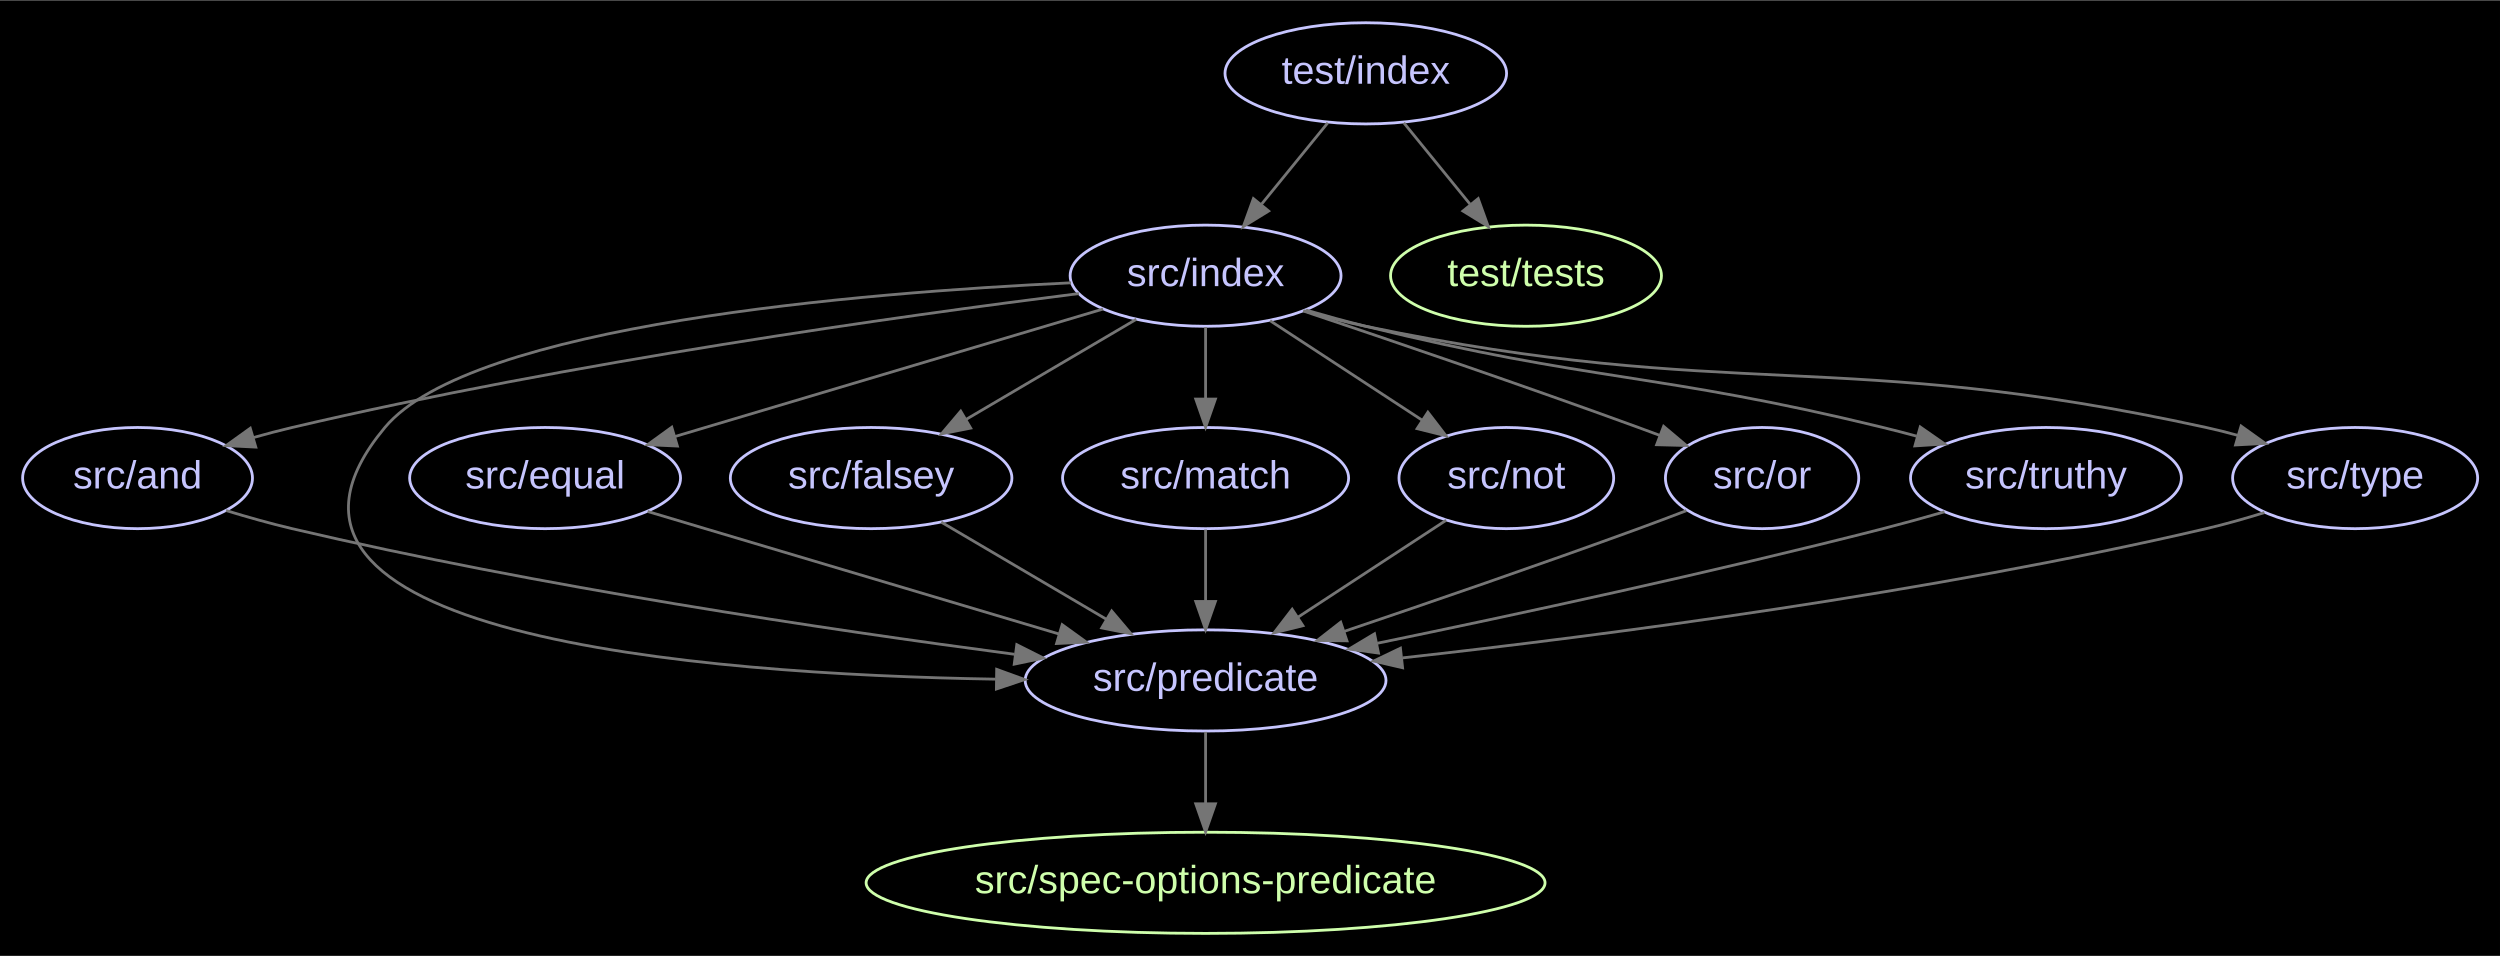
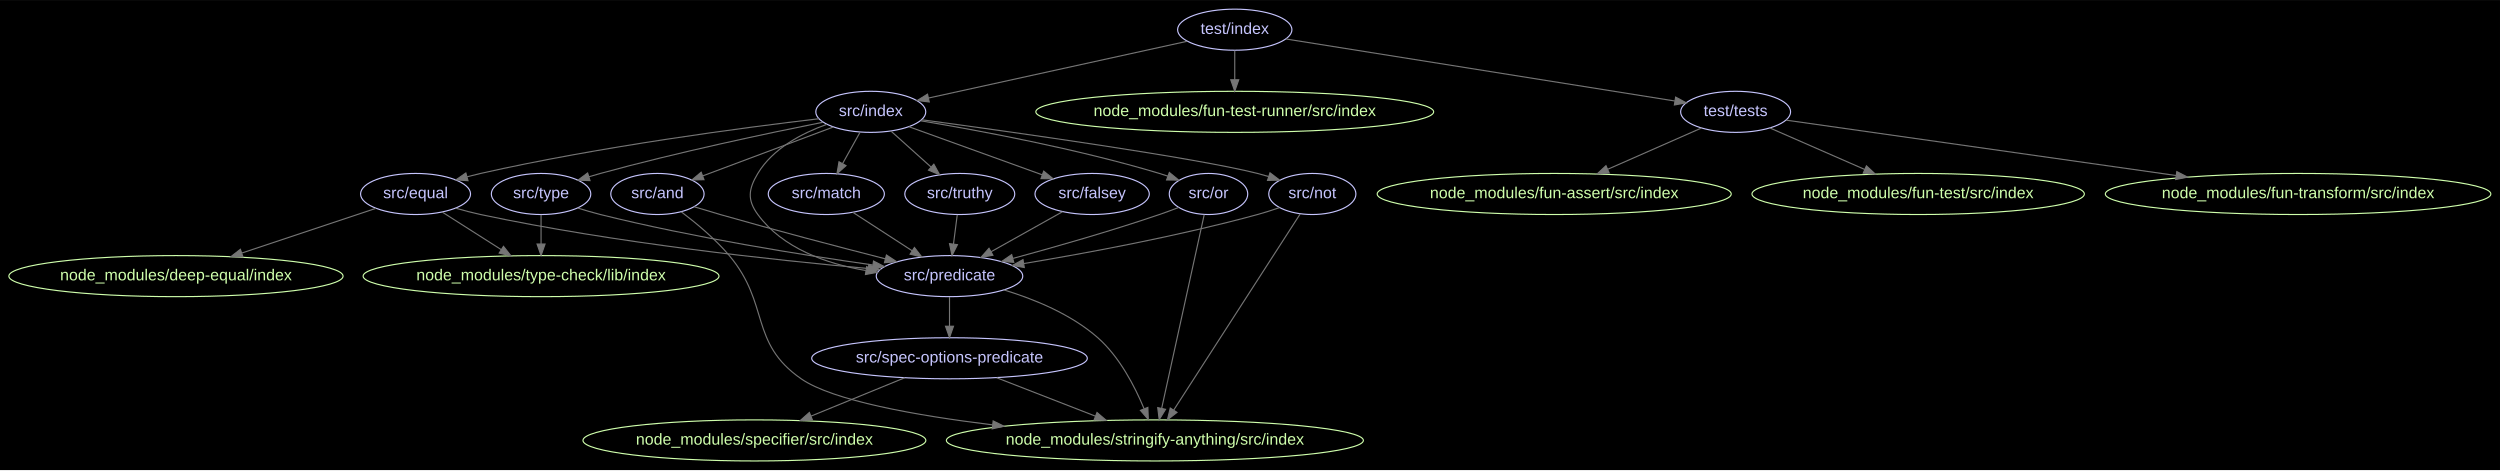
- <svg xmlns="http://www.w3.org/2000/svg" width="889pt" height="340pt" viewBox="0.00 0.00 889.48 339.98">
-   <g id="graph0" class="graph" transform="scale(1 1) rotate(0) translate(7.992 331.992)">
-     <polygon fill="#000000" stroke="none" points="-7.992,7.992 -7.992,-331.992 881.485,-331.992 881.485,7.992 -7.992,7.992" />
+ <svg xmlns="http://www.w3.org/2000/svg" width="2191pt" height="412pt" viewBox="0.00 0.00 2191.21 411.98">
+   <g id="graph0" class="graph" transform="scale(1 1) rotate(0) translate(7.992 403.992)">
+     <polygon fill="#000000" stroke="none" points="-7.992,7.992 -7.992,-403.992 2183.21,-403.992 2183.21,7.992 -7.992,7.992" />
    <g id="node1" class="node">
-       <ellipse fill="none" stroke="#c6c5fe" cx="40.946" cy="-162" rx="40.893" ry="18" />
-       <text text-anchor="middle" x="40.946" y="-158.3" font-family="Arial" font-size="14.00" fill="#c6c5fe">src/and</text>
+       <ellipse fill="none" stroke="#c6c5fe" cx="568.237" cy="-234" rx="40.893" ry="18" />
+       <text text-anchor="middle" x="568.237" y="-230.3" font-family="Arial" font-size="14.00" fill="#c6c5fe">src/and</text>
    </g>
    <g id="node2" class="node">
-       <ellipse fill="none" stroke="#c6c5fe" cx="420.946" cy="-90" rx="64.189" ry="18" />
-       <text text-anchor="middle" x="420.946" y="-86.3" font-family="Arial" font-size="14.00" fill="#c6c5fe">src/predicate</text>
+       <ellipse fill="none" stroke="#cfffac" cx="1004.24" cy="-18" rx="182.768" ry="18" />
+       <text text-anchor="middle" x="1004.24" y="-14.3" font-family="Arial" font-size="14.00" fill="#cfffac">node_modules/stringify-anything/src/index</text>
    </g>
    <g id="edge1" class="edge">
-       <path fill="none" stroke="#757575" d="M72.443,-150.447C80.08,-148.116 88.26,-145.805 95.946,-144 183.773,-123.37 286.818,-108.034 352.946,-99.305" />
-       <polygon fill="#757575" stroke="#757575" points="353.772,-102.727 363.234,-97.961 352.865,-95.786 353.772,-102.727" />
+       <path fill="none" stroke="#757575" d="M589.12,-218.345C602.219,-208.487 618.902,-194.652 631.237,-180 667.025,-137.488 648.563,-103.653 694.237,-72 721.772,-52.917 794.141,-39.951 862.035,-31.622" />
+       <polygon fill="#757575" stroke="#757575" points="862.501,-35.091 872.013,-30.427 861.668,-28.141 862.501,-35.091" />
+     </g>
+     <g id="node3" class="node">
+       <ellipse fill="none" stroke="#c6c5fe" cx="824.237" cy="-162" rx="64.189" ry="18" />
+       <text text-anchor="middle" x="824.237" y="-158.3" font-family="Arial" font-size="14.00" fill="#c6c5fe">src/predicate</text>
+     </g>
+     <g id="edge2" class="edge">
+       <path fill="none" stroke="#757575" d="M600.451,-222.795C607.915,-220.5 615.839,-218.118 623.237,-216 671.854,-202.084 727.469,-187.523 767.856,-177.192" />
+       <polygon fill="#757575" stroke="#757575" points="768.958,-180.523 777.782,-174.66 767.227,-173.741 768.958,-180.523" />
+     </g>
+     <g id="edge21" class="edge">
+       <path fill="none" stroke="#757575" d="M872.006,-149.887C898.599,-141.789 930.936,-128.561 954.237,-108 973.248,-91.224 986.626,-65.403 994.73,-45.886" />
+       <polygon fill="#757575" stroke="#757575" points="998.083,-46.923 998.488,-36.336 991.569,-44.359 998.083,-46.923" />
+     </g>
+     <g id="node14" class="node">
+       <ellipse fill="none" stroke="#c6c5fe" cx="824.237" cy="-90" rx="120.779" ry="18" />
+       <text text-anchor="middle" x="824.237" y="-86.3" font-family="Arial" font-size="14.00" fill="#c6c5fe">src/spec-options-predicate</text>
+     </g>
+     <g id="edge22" class="edge">
+       <path fill="none" stroke="#757575" d="M824.237,-143.697C824.237,-135.983 824.237,-126.712 824.237,-118.112" />
+       <polygon fill="#757575" stroke="#757575" points="827.737,-118.104 824.237,-108.104 820.737,-118.104 827.737,-118.104" />
+     </g>
+     <g id="node4" class="node">
+       <ellipse fill="none" stroke="#c6c5fe" cx="356.237" cy="-234" rx="48.192" ry="18" />
+       <text text-anchor="middle" x="356.237" y="-230.3" font-family="Arial" font-size="14.00" fill="#c6c5fe">src/equal</text>
+     </g>
+     <g id="edge5" class="edge">
+       <path fill="none" stroke="#757575" d="M391.279,-221.581C398.486,-219.507 406.065,-217.522 413.237,-216 531.131,-190.989 670.716,-176.017 753.126,-168.655" />
+       <polygon fill="#757575" stroke="#757575" points="753.48,-172.137 763.134,-167.773 752.865,-165.164 753.48,-172.137" />
+     </g>
+     <g id="node5" class="node">
+       <ellipse fill="none" stroke="#cfffac" cx="146.237" cy="-162" rx="146.474" ry="18" />
+       <text text-anchor="middle" x="146.237" y="-158.3" font-family="Arial" font-size="14.00" fill="#cfffac">node_modules/deep-equal/index</text>
+     </g>
+     <g id="edge3" class="edge">
+       <path fill="none" stroke="#757575" d="M321.56,-221.441C289.692,-210.818 241.829,-194.864 204.16,-182.308" />
+       <polygon fill="#757575" stroke="#757575" points="204.918,-178.871 194.325,-179.029 202.705,-185.512 204.918,-178.871" />
+     </g>
+     <g id="node6" class="node">
+       <ellipse fill="none" stroke="#cfffac" cx="466.237" cy="-162" rx="155.972" ry="18" />
+       <text text-anchor="middle" x="466.237" y="-158.3" font-family="Arial" font-size="14.00" fill="#cfffac">node_modules/type-check/lib/index</text>
+     </g>
+     <g id="edge4" class="edge">
+       <path fill="none" stroke="#757575" d="M379.565,-218.155C394.602,-208.586 414.431,-195.968 431.327,-185.215" />
+       <polygon fill="#757575" stroke="#757575" points="433.297,-188.111 439.854,-179.789 429.539,-182.205 433.297,-188.111" />
+     </g>
+     <g id="node7" class="node">
+       <ellipse fill="none" stroke="#c6c5fe" cx="949.237" cy="-234" rx="50.091" ry="18" />
+       <text text-anchor="middle" x="949.237" y="-230.3" font-family="Arial" font-size="14.00" fill="#c6c5fe">src/falsey</text>
+     </g>
+     <g id="edge6" class="edge">
+       <path fill="none" stroke="#757575" d="M923.337,-218.496C905.229,-208.356 880.793,-194.671 860.717,-183.429" />
+       <polygon fill="#757575" stroke="#757575" points="862.273,-180.289 851.838,-178.457 858.853,-186.396 862.273,-180.289" />
+     </g>
+     <g id="node8" class="node">
+       <ellipse fill="none" stroke="#c6c5fe" cx="755.237" cy="-306" rx="48.192" ry="18" />
+       <text text-anchor="middle" x="755.237" y="-302.3" font-family="Arial" font-size="14.00" fill="#c6c5fe">src/index</text>
+     </g>
+     <g id="edge7" class="edge">
+       <path fill="none" stroke="#757575" d="M722.236,-292.647C690.362,-280.715 642.049,-262.63 608.055,-249.905" />
+       <polygon fill="#757575" stroke="#757575" points="609.028,-246.532 598.436,-246.304 606.574,-253.088 609.028,-246.532" />
+     </g>
+     <g id="edge13" class="edge">
+       <path fill="none" stroke="#757575" d="M716.863,-295.103C694.976,-287.275 669.36,-273.91 656.237,-252 648.016,-238.274 646.777,-228.904 656.237,-216 677.961,-186.367 716.296,-172.874 750.866,-166.9" />
+       <polygon fill="#757575" stroke="#757575" points="751.623,-170.324 760.973,-165.342 750.557,-163.406 751.623,-170.324" />
+     </g>
+     <g id="edge8" class="edge">
+       <path fill="none" stroke="#757575" d="M709.779,-299.954C643.907,-292.191 518.299,-275.692 413.237,-252 409.381,-251.13 405.403,-250.141 401.427,-249.086" />
+       <polygon fill="#757575" stroke="#757575" points="402.187,-245.665 391.615,-246.364 400.315,-252.41 402.187,-245.665" />
+     </g>
+     <g id="edge9" class="edge">
+       <path fill="none" stroke="#757575" d="M788.587,-292.967C820.869,-281.318 869.991,-263.594 905.416,-250.812" />
+       <polygon fill="#757575" stroke="#757575" points="906.801,-254.033 915.019,-247.347 904.425,-247.448 906.801,-254.033" />
+     </g>
+     <g id="node9" class="node">
+       <ellipse fill="none" stroke="#c6c5fe" cx="716.237" cy="-234" rx="50.892" ry="18" />
+       <text text-anchor="middle" x="716.237" y="-230.3" font-family="Arial" font-size="14.00" fill="#c6c5fe">src/match</text>
+     </g>
+     <g id="edge10" class="edge">
+       <path fill="none" stroke="#757575" d="M745.796,-288.055C741.197,-279.801 735.571,-269.701 730.465,-260.538" />
+       <polygon fill="#757575" stroke="#757575" points="733.515,-258.821 725.591,-251.789 727.4,-262.228 733.515,-258.821" />
+     </g>
+     <g id="node10" class="node">
+       <ellipse fill="none" stroke="#c6c5fe" cx="1142.24" cy="-234" rx="38.194" ry="18" />
+       <text text-anchor="middle" x="1142.24" y="-230.3" font-family="Arial" font-size="14.00" fill="#c6c5fe">src/not</text>
+     </g>
+     <g id="edge11" class="edge">
+       <path fill="none" stroke="#757575" d="M799.965,-299.057C878.791,-288.409 1039.3,-265.895 1094.24,-252 1097.41,-251.198 1100.67,-250.273 1103.92,-249.276" />
+       <polygon fill="#757575" stroke="#757575" points="1105.15,-252.557 1113.57,-246.127 1102.97,-245.902 1105.15,-252.557" />
    </g>
    <g id="node11" class="node">
-       <ellipse fill="none" stroke="#cfffac" cx="420.946" cy="-18" rx="120.779" ry="18" />
-       <text text-anchor="middle" x="420.946" y="-14.3" font-family="Arial" font-size="14.00" fill="#cfffac">src/spec-options-predicate</text>
+       <ellipse fill="none" stroke="#c6c5fe" cx="1051.24" cy="-234" rx="34.394" ry="18" />
+       <text text-anchor="middle" x="1051.24" y="-230.3" font-family="Arial" font-size="14.00" fill="#c6c5fe">src/or</text>
+     </g>
+     <g id="edge12" class="edge">
+       <path fill="none" stroke="#757575" d="M798.771,-298.198C849.633,-289.721 936.024,-273.667 1008.24,-252 1010.66,-251.273 1013.14,-250.468 1015.62,-249.615" />
+       <polygon fill="#757575" stroke="#757575" points="1016.92,-252.867 1025.11,-246.148 1014.51,-246.292 1016.92,-252.867" />
+     </g>
+     <g id="node12" class="node">
+       <ellipse fill="none" stroke="#c6c5fe" cx="833.237" cy="-234" rx="48.192" ry="18" />
+       <text text-anchor="middle" x="833.237" y="-230.3" font-family="Arial" font-size="14.00" fill="#c6c5fe">src/truthy</text>
+     </g>
+     <g id="edge14" class="edge">
+       <path fill="none" stroke="#757575" d="M772.936,-289.116C783.308,-279.808 796.579,-267.898 808.029,-257.622" />
+       <polygon fill="#757575" stroke="#757575" points="810.503,-260.105 815.608,-250.821 805.828,-254.895 810.503,-260.105" />
+     </g>
+     <g id="node13" class="node">
+       <ellipse fill="none" stroke="#c6c5fe" cx="466.237" cy="-234" rx="43.592" ry="18" />
+       <text text-anchor="middle" x="466.237" y="-230.3" font-family="Arial" font-size="14.00" fill="#c6c5fe">src/type</text>
+     </g>
+     <g id="edge15" class="edge">
+       <path fill="none" stroke="#757575" d="M713.411,-296.912C665.823,-287.417 585.931,-270.588 518.237,-252 514.931,-251.092 511.524,-250.103 508.109,-249.072" />
+       <polygon fill="#757575" stroke="#757575" points="509.134,-245.725 498.546,-246.094 507.053,-252.409 509.134,-245.725" />
    </g>
    <g id="edge16" class="edge">
-       <path fill="none" stroke="#757575" d="M420.946,-71.697C420.946,-63.983 420.946,-54.712 420.946,-46.112" />
-       <polygon fill="#757575" stroke="#757575" points="424.446,-46.104 420.946,-36.104 417.446,-46.104 424.446,-46.104" />
-     </g>
-     <g id="node3" class="node">
-       <ellipse fill="none" stroke="#c6c5fe" cx="185.946" cy="-162" rx="48.192" ry="18" />
-       <text text-anchor="middle" x="185.946" y="-158.3" font-family="Arial" font-size="14.00" fill="#c6c5fe">src/equal</text>
-     </g>
-     <g id="edge2" class="edge">
-       <path fill="none" stroke="#757575" d="M222.435,-150.115C229.251,-148.082 236.316,-145.976 242.946,-144 285.314,-131.374 333.358,-117.07 368.845,-106.507" />
-       <polygon fill="#757575" stroke="#757575" points="369.92,-109.838 378.506,-103.631 367.923,-103.129 369.92,-109.838" />
-     </g>
-     <g id="node4" class="node">
-       <ellipse fill="none" stroke="#c6c5fe" cx="301.946" cy="-162" rx="50.091" ry="18" />
-       <text text-anchor="middle" x="301.946" y="-158.3" font-family="Arial" font-size="14.00" fill="#c6c5fe">src/falsey</text>
-     </g>
-     <g id="edge3" class="edge">
-       <path fill="none" stroke="#757575" d="M326.893,-146.326C343.955,-136.289 366.819,-122.84 385.731,-111.715" />
-       <polygon fill="#757575" stroke="#757575" points="387.536,-114.714 394.38,-106.627 383.987,-108.68 387.536,-114.714" />
-     </g>
-     <g id="node5" class="node">
-       <ellipse fill="none" stroke="#c6c5fe" cx="420.946" cy="-234" rx="48.192" ry="18" />
-       <text text-anchor="middle" x="420.946" y="-230.3" font-family="Arial" font-size="14.00" fill="#c6c5fe">src/index</text>
-     </g>
-     <g id="edge4" class="edge">
-       <path fill="none" stroke="#757575" d="M375.876,-227.651C312.773,-219.711 194.732,-203.205 95.946,-180 91.503,-178.956 86.894,-177.744 82.321,-176.456" />
-       <polygon fill="#757575" stroke="#757575" points="83.024,-173.015 72.443,-173.553 81.05,-179.731 83.024,-173.015" />
-     </g>
-     <g id="edge10" class="edge">
-       <path fill="none" stroke="#757575" d="M373.071,-231.473C298.38,-227.972 159.489,-216.585 128.946,-180 67.152,-105.98 240.685,-92.219 346.259,-90.451" />
-       <polygon fill="#757575" stroke="#757575" points="346.616,-93.947 356.568,-90.313 346.522,-86.948 346.616,-93.947" />
-     </g>
-     <g id="edge5" class="edge">
-       <path fill="none" stroke="#757575" d="M384.468,-222.144C348.487,-211.434 291.924,-194.595 242.946,-180 239.424,-178.95 235.779,-177.864 232.114,-176.771" />
-       <polygon fill="#757575" stroke="#757575" points="233.018,-173.389 222.435,-173.885 231.018,-180.097 233.018,-173.389" />
-     </g>
-     <g id="edge6" class="edge">
-       <path fill="none" stroke="#757575" d="M396.289,-218.496C378.776,-208.194 355.044,-194.234 335.764,-182.893" />
-       <polygon fill="#757575" stroke="#757575" points="337.375,-179.78 326.981,-177.726 333.826,-185.813 337.375,-179.78" />
-     </g>
-     <g id="node6" class="node">
-       <ellipse fill="none" stroke="#c6c5fe" cx="420.946" cy="-162" rx="50.892" ry="18" />
-       <text text-anchor="middle" x="420.946" y="-158.3" font-family="Arial" font-size="14.00" fill="#c6c5fe">src/match</text>
-     </g>
-     <g id="edge7" class="edge">
-       <path fill="none" stroke="#757575" d="M420.946,-215.697C420.946,-207.983 420.946,-198.712 420.946,-190.112" />
-       <polygon fill="#757575" stroke="#757575" points="424.446,-190.104 420.946,-180.104 417.446,-190.104 424.446,-190.104" />
-     </g>
-     <g id="node7" class="node">
-       <ellipse fill="none" stroke="#c6c5fe" cx="527.946" cy="-162" rx="38.194" ry="18" />
-       <text text-anchor="middle" x="527.946" y="-158.3" font-family="Arial" font-size="14.00" fill="#c6c5fe">src/not</text>
-     </g>
-     <g id="edge8" class="edge">
-       <path fill="none" stroke="#757575" d="M443.901,-217.983C459.693,-207.652 480.825,-193.827 497.948,-182.625" />
-       <polygon fill="#757575" stroke="#757575" points="500.035,-185.442 506.487,-177.039 496.203,-179.584 500.035,-185.442" />
-     </g>
-     <g id="node8" class="node">
-       <ellipse fill="none" stroke="#c6c5fe" cx="618.946" cy="-162" rx="34.394" ry="18" />
-       <text text-anchor="middle" x="618.946" y="-158.3" font-family="Arial" font-size="14.00" fill="#c6c5fe">src/or</text>
-     </g>
-     <g id="edge9" class="edge">
-       <path fill="none" stroke="#757575" d="M455.633,-221.473C486.931,-210.975 534.177,-194.886 574.946,-180 577.456,-179.084 580.041,-178.125 582.64,-177.149" />
-       <polygon fill="#757575" stroke="#757575" points="583.909,-180.411 592.014,-173.588 581.423,-173.868 583.909,-180.411" />
-     </g>
-     <g id="node9" class="node">
-       <ellipse fill="none" stroke="#c6c5fe" cx="719.946" cy="-162" rx="48.192" ry="18" />
-       <text text-anchor="middle" x="719.946" y="-158.3" font-family="Arial" font-size="14.00" fill="#c6c5fe">src/truthy</text>
-     </g>
-     <g id="edge11" class="edge">
-       <path fill="none" stroke="#757575" d="M456.681,-221.767C463.698,-219.725 471.028,-217.704 477.946,-216 558.856,-196.069 580.99,-199.74 661.946,-180 665.849,-179.048 669.881,-178.001 673.917,-176.909" />
-       <polygon fill="#757575" stroke="#757575" points="675.195,-180.186 683.886,-174.126 673.313,-173.443 675.195,-180.186" />
-     </g>
-     <g id="node10" class="node">
-       <ellipse fill="none" stroke="#c6c5fe" cx="829.946" cy="-162" rx="43.592" ry="18" />
-       <text text-anchor="middle" x="829.946" y="-158.3" font-family="Arial" font-size="14.00" fill="#c6c5fe">src/type</text>
-     </g>
-     <g id="edge12" class="edge">
-       <path fill="none" stroke="#757575" d="M455.978,-221.534C463.187,-219.463 470.768,-217.491 477.946,-216 608.997,-188.774 646.182,-208.57 776.946,-180 780.607,-179.2 784.376,-178.252 788.134,-177.22" />
-       <polygon fill="#757575" stroke="#757575" points="789.371,-180.505 797.982,-174.333 787.401,-173.788 789.371,-180.505" />
-     </g>
-     <g id="edge13" class="edge">
-       <path fill="none" stroke="#757575" d="M420.946,-143.697C420.946,-135.983 420.946,-126.712 420.946,-118.112" />
-       <polygon fill="#757575" stroke="#757575" points="424.446,-118.104 420.946,-108.104 417.446,-118.104 424.446,-118.104" />
-     </g>
-     <g id="edge14" class="edge">
-       <path fill="none" stroke="#757575" d="M506.55,-147.003C491.49,-137.15 471.042,-123.773 453.908,-112.564" />
-       <polygon fill="#757575" stroke="#757575" points="455.581,-109.476 445.296,-106.93 451.749,-115.333 455.581,-109.476" />
-     </g>
-     <g id="edge15" class="edge">
-       <path fill="none" stroke="#757575" d="M592.014,-150.412C586.389,-148.252 580.485,-146.022 574.946,-144 540.075,-131.268 500.467,-117.655 470.152,-107.414" />
-       <polygon fill="#757575" stroke="#757575" points="471.248,-104.09 460.653,-104.213 469.012,-110.723 471.248,-104.09" />
+       <path fill="none" stroke="#757575" d="M739.406,-217.983C754.606,-208.131 774.709,-195.102 791.529,-184.199" />
+       <polygon fill="#757575" stroke="#757575" points="793.495,-187.096 799.983,-178.72 789.688,-181.222 793.495,-187.096" />
    </g>
    <g id="edge17" class="edge">
-       <path fill="none" stroke="#757575" d="M683.853,-150.005C676.622,-147.92 669.062,-145.823 661.946,-144 601.118,-128.417 530.941,-113.303 482.06,-103.231" />
-       <polygon fill="#757575" stroke="#757575" points="482.463,-99.74 471.964,-101.159 481.056,-106.598 482.463,-99.74" />
+       <path fill="none" stroke="#757575" d="M1131.64,-216.563C1107.72,-179.48 1049.43,-89.087 1020.74,-44.595" />
+       <polygon fill="#757575" stroke="#757575" points="1023.62,-42.593 1015.25,-36.085 1017.73,-46.386 1023.62,-42.593" />
    </g>
    <g id="edge18" class="edge">
-       <path fill="none" stroke="#757575" d="M797.666,-149.726C790.879,-147.616 783.722,-145.58 776.946,-144 678.924,-121.143 563.312,-106.067 491.054,-98.029" />
-       <polygon fill="#757575" stroke="#757575" points="491.037,-94.506 480.714,-96.894 490.273,-101.464 491.037,-94.506" />
-     </g>
-     <g id="node12" class="node">
-       <ellipse fill="none" stroke="#c6c5fe" cx="477.946" cy="-306" rx="50.091" ry="18" />
-       <text text-anchor="middle" x="477.946" y="-302.3" font-family="Arial" font-size="14.00" fill="#c6c5fe">test/index</text>
+       <path fill="none" stroke="#757575" d="M1113.52,-222.058C1107.22,-219.876 1100.55,-217.727 1094.24,-216 1025.16,-197.098 944.393,-182.158 889.316,-173.022" />
+       <polygon fill="#757575" stroke="#757575" points="889.775,-169.551 879.34,-171.385 888.641,-176.459 889.775,-169.551" />
    </g>
    <g id="edge19" class="edge">
-       <path fill="none" stroke="#757575" d="M464.438,-288.411C457.411,-279.781 448.683,-269.062 440.894,-259.497" />
-       <polygon fill="#757575" stroke="#757575" points="443.386,-257.014 434.358,-251.47 437.958,-261.434 443.386,-257.014" />
-     </g>
-     <g id="node13" class="node">
-       <ellipse fill="none" stroke="#cfffac" cx="534.946" cy="-234" rx="48.192" ry="18" />
-       <text text-anchor="middle" x="534.946" y="-230.3" font-family="Arial" font-size="14.00" fill="#cfffac">test/tests</text>
+       <path fill="none" stroke="#757575" d="M1047.47,-215.849C1039.32,-178.753 1020.01,-90.81 1010.19,-46.103" />
+       <polygon fill="#757575" stroke="#757575" points="1013.59,-45.249 1008.02,-36.233 1006.75,-46.751 1013.59,-45.249" />
    </g>
    <g id="edge20" class="edge">
-       <path fill="none" stroke="#757575" d="M491.455,-288.411C498.482,-279.781 507.21,-269.062 514.999,-259.497" />
-       <polygon fill="#757575" stroke="#757575" points="517.935,-261.434 521.535,-251.47 512.507,-257.014 517.935,-261.434" />
+       <path fill="none" stroke="#757575" d="M1025.01,-222.167C1019.5,-220.025 1013.71,-217.865 1008.24,-216 965.669,-201.492 916.709,-187.517 879.999,-177.563" />
+       <polygon fill="#757575" stroke="#757575" points="880.551,-174.087 869.985,-174.865 878.73,-180.846 880.551,-174.087" />
+     </g>
+     <g id="edge25" class="edge">
+       <path fill="none" stroke="#757575" d="M831.012,-215.697C830.021,-207.983 828.829,-198.712 827.723,-190.112" />
+       <polygon fill="#757575" stroke="#757575" points="831.183,-189.576 826.436,-180.104 824.24,-190.469 831.183,-189.576" />
+     </g>
+     <g id="edge27" class="edge">
+       <path fill="none" stroke="#757575" d="M498.203,-221.747C504.779,-219.66 511.693,-217.627 518.237,-216 599.397,-195.817 694.548,-180.634 756.938,-171.802" />
+       <polygon fill="#757575" stroke="#757575" points="757.628,-175.24 767.046,-170.387 756.657,-168.308 757.628,-175.24" />
+     </g>
+     <g id="edge26" class="edge">
+       <path fill="none" stroke="#757575" d="M466.237,-215.697C466.237,-207.983 466.237,-198.712 466.237,-190.112" />
+       <polygon fill="#757575" stroke="#757575" points="469.737,-190.104 466.237,-180.104 462.737,-190.104 469.737,-190.104" />
+     </g>
+     <g id="edge24" class="edge">
+       <path fill="none" stroke="#757575" d="M865.533,-72.941C891.251,-62.939 924.563,-49.984 952.094,-39.278" />
+       <polygon fill="#757575" stroke="#757575" points="953.518,-42.479 961.57,-35.593 950.981,-35.955 953.518,-42.479" />
+     </g>
+     <g id="node15" class="node">
+       <ellipse fill="none" stroke="#cfffac" cx="653.237" cy="-18" rx="150.273" ry="18" />
+       <text text-anchor="middle" x="653.237" y="-14.3" font-family="Arial" font-size="14.00" fill="#cfffac">node_modules/specifier/src/index</text>
+     </g>
+     <g id="edge23" class="edge">
+       <path fill="none" stroke="#757575" d="M785.006,-72.941C760.593,-62.947 728.977,-50.005 702.833,-39.303" />
+       <polygon fill="#757575" stroke="#757575" points="704.053,-36.02 693.472,-35.471 701.401,-42.498 704.053,-36.02" />
+     </g>
+     <g id="node16" class="node">
+       <ellipse fill="none" stroke="#c6c5fe" cx="1074.24" cy="-378" rx="50.091" ry="18" />
+       <text text-anchor="middle" x="1074.24" y="-374.3" font-family="Arial" font-size="14.00" fill="#c6c5fe">test/index</text>
+     </g>
+     <g id="edge29" class="edge">
+       <path fill="none" stroke="#757575" d="M1032.53,-367.849C974.301,-355.071 868.739,-331.906 806.006,-318.14" />
+       <polygon fill="#757575" stroke="#757575" points="806.46,-314.657 795.942,-315.932 804.96,-321.494 806.46,-314.657" />
+     </g>
+     <g id="node17" class="node">
+       <ellipse fill="none" stroke="#cfffac" cx="1074.24" cy="-306" rx="174.369" ry="18" />
+       <text text-anchor="middle" x="1074.24" y="-302.3" font-family="Arial" font-size="14.00" fill="#cfffac">node_modules/fun-test-runner/src/index</text>
+     </g>
+     <g id="edge28" class="edge">
+       <path fill="none" stroke="#757575" d="M1074.24,-359.697C1074.24,-351.983 1074.24,-342.712 1074.24,-334.112" />
+       <polygon fill="#757575" stroke="#757575" points="1077.74,-334.104 1074.24,-324.104 1070.74,-334.104 1077.74,-334.104" />
+     </g>
+     <g id="node18" class="node">
+       <ellipse fill="none" stroke="#c6c5fe" cx="1513.24" cy="-306" rx="48.192" ry="18" />
+       <text text-anchor="middle" x="1513.24" y="-302.3" font-family="Arial" font-size="14.00" fill="#c6c5fe">test/tests</text>
+     </g>
+     <g id="edge30" class="edge">
+       <path fill="none" stroke="#757575" d="M1119.15,-369.838C1200.71,-356.833 1372.77,-329.398 1460.05,-315.481" />
+       <polygon fill="#757575" stroke="#757575" points="1460.68,-318.924 1470.01,-313.893 1459.58,-312.011 1460.68,-318.924" />
+     </g>
+     <g id="node19" class="node">
+       <ellipse fill="none" stroke="#cfffac" cx="1354.24" cy="-234" rx="155.173" ry="18" />
+       <text text-anchor="middle" x="1354.24" y="-230.3" font-family="Arial" font-size="14.00" fill="#cfffac">node_modules/fun-assert/src/index</text>
+     </g>
+     <g id="edge31" class="edge">
+       <path fill="none" stroke="#757575" d="M1483.33,-291.834C1460.26,-281.675 1427.9,-267.431 1401.36,-255.744" />
+       <polygon fill="#757575" stroke="#757575" points="1402.43,-252.393 1391.87,-251.567 1399.61,-258.8 1402.43,-252.393" />
+     </g>
+     <g id="node20" class="node">
+       <ellipse fill="none" stroke="#cfffac" cx="1673.24" cy="-234" rx="145.674" ry="18" />
+       <text text-anchor="middle" x="1673.24" y="-230.3" font-family="Arial" font-size="14.00" fill="#cfffac">node_modules/fun-test/src/index</text>
+     </g>
+     <g id="edge32" class="edge">
+       <path fill="none" stroke="#757575" d="M1543.33,-291.834C1566.73,-281.595 1599.62,-267.206 1626.45,-255.469" />
+       <polygon fill="#757575" stroke="#757575" points="1627.9,-258.654 1635.66,-251.439 1625.1,-252.241 1627.9,-258.654" />
+     </g>
+     <g id="node21" class="node">
+       <ellipse fill="none" stroke="#cfffac" cx="2006.24" cy="-234" rx="168.97" ry="18" />
+       <text text-anchor="middle" x="2006.24" y="-230.3" font-family="Arial" font-size="14.00" fill="#cfffac">node_modules/fun-transform/src/index</text>
+     </g>
+     <g id="edge33" class="edge">
+       <path fill="none" stroke="#757575" d="M1557.42,-298.726C1633.78,-287.885 1792.48,-265.351 1899.2,-250.198" />
+       <polygon fill="#757575" stroke="#757575" points="1899.95,-253.626 1909.36,-248.755 1898.97,-246.696 1899.95,-253.626" />
    </g>
  </g>
</svg>
